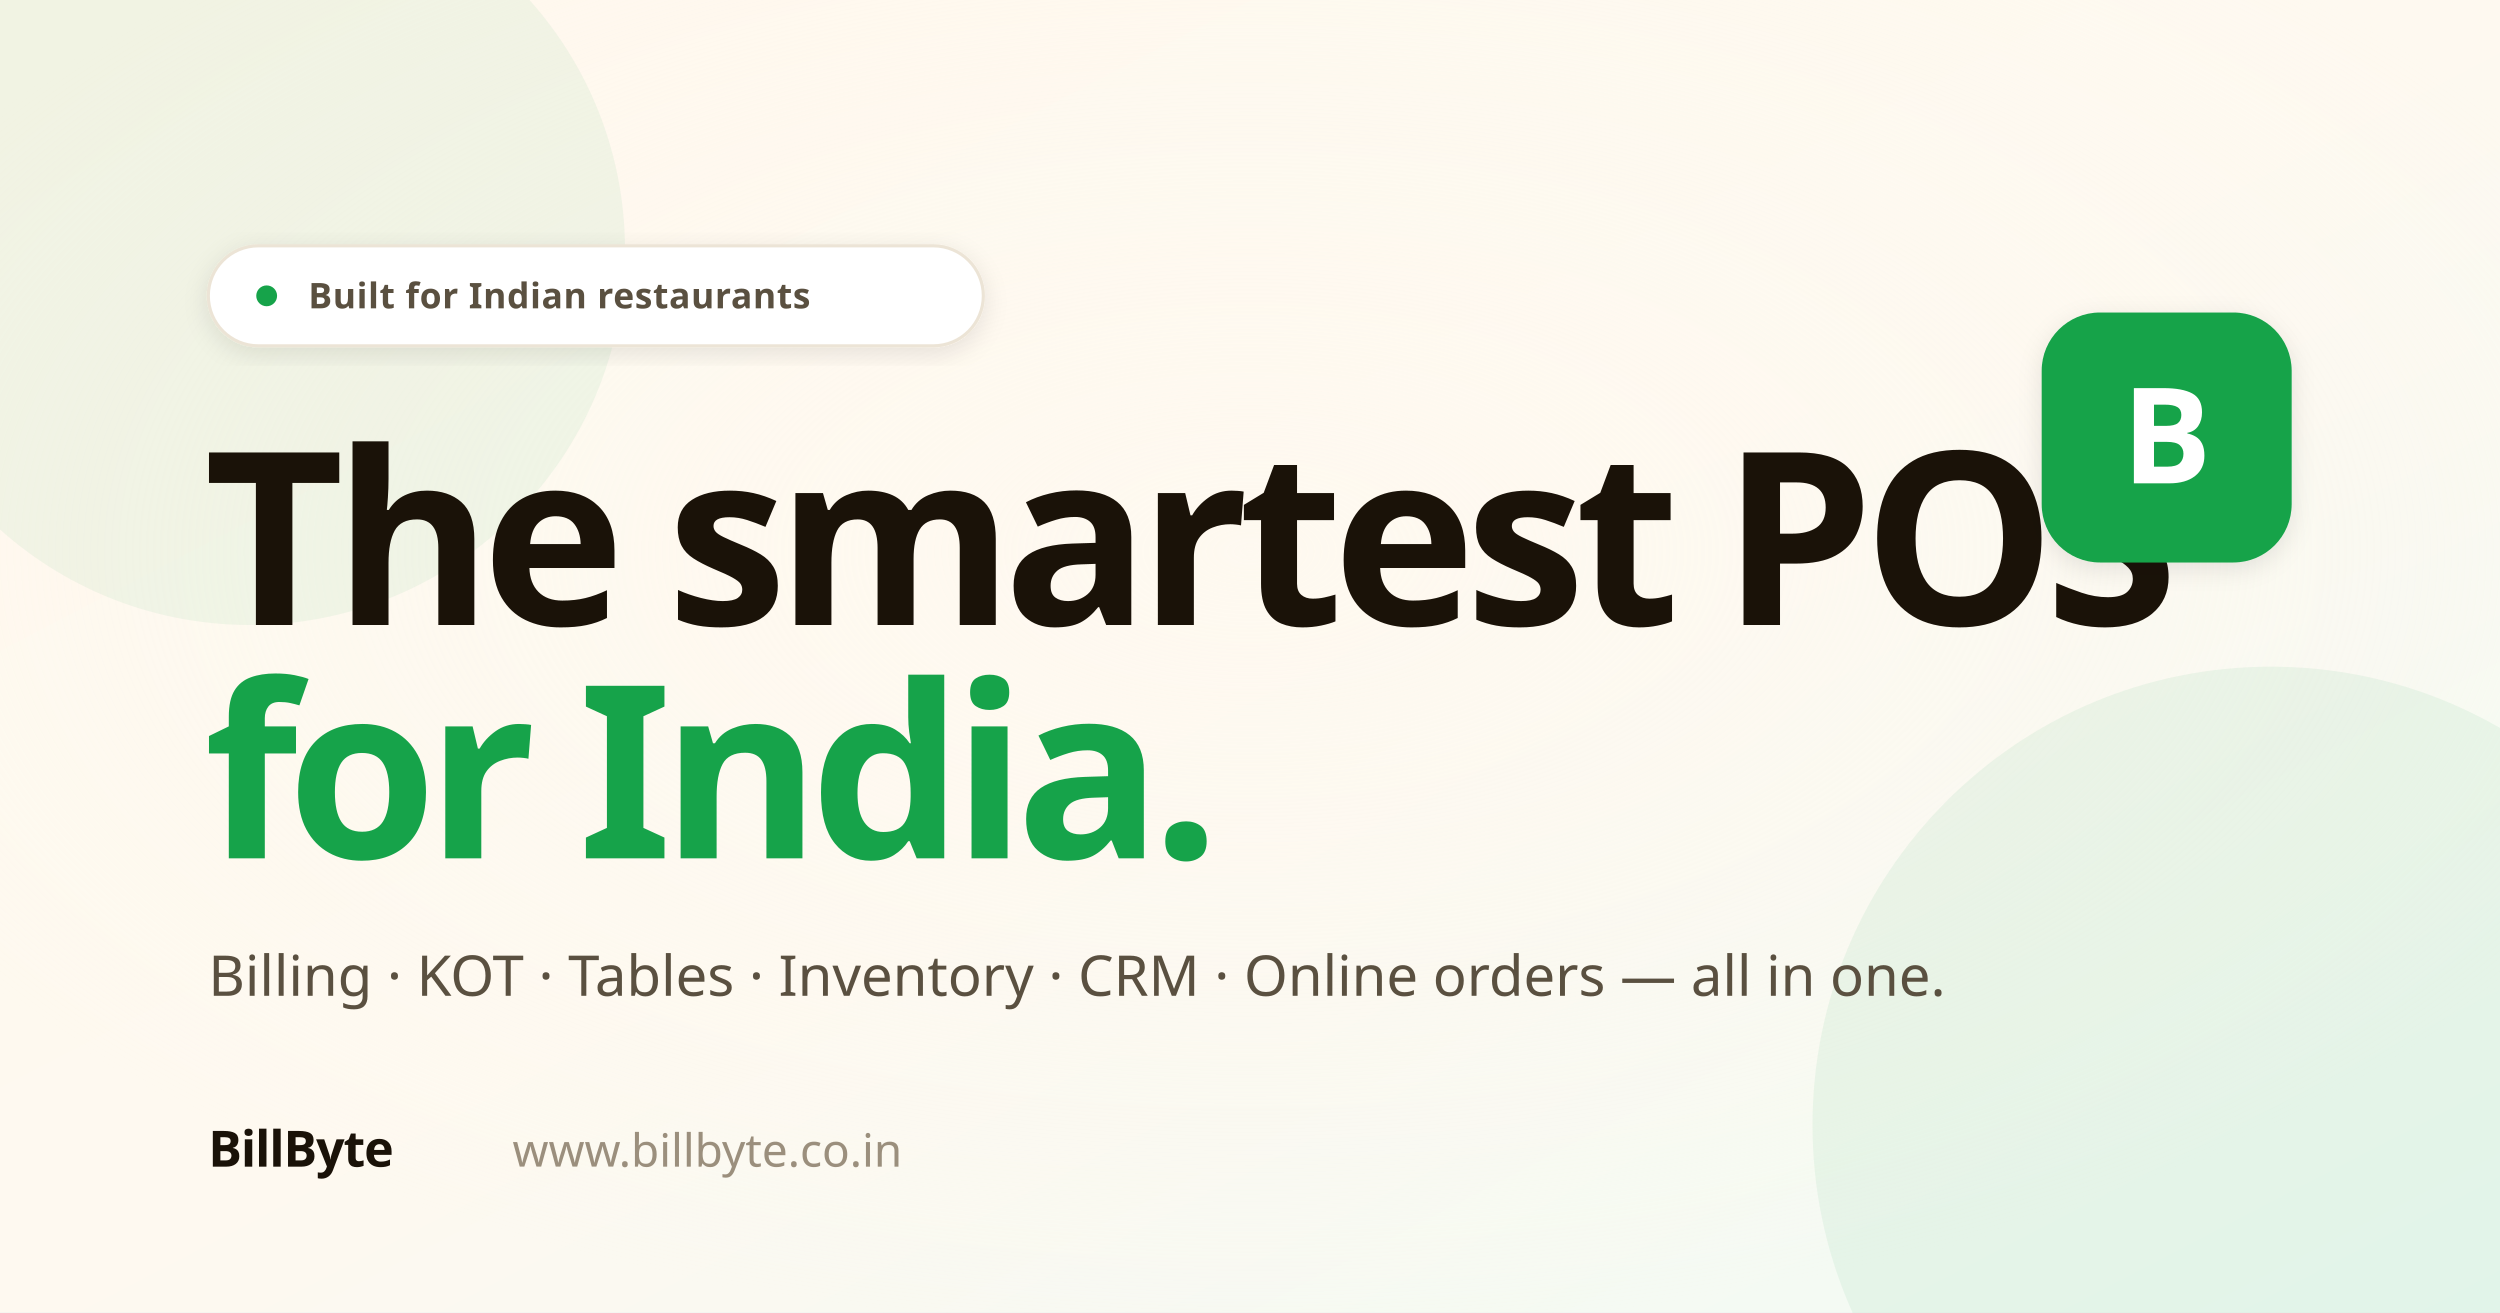
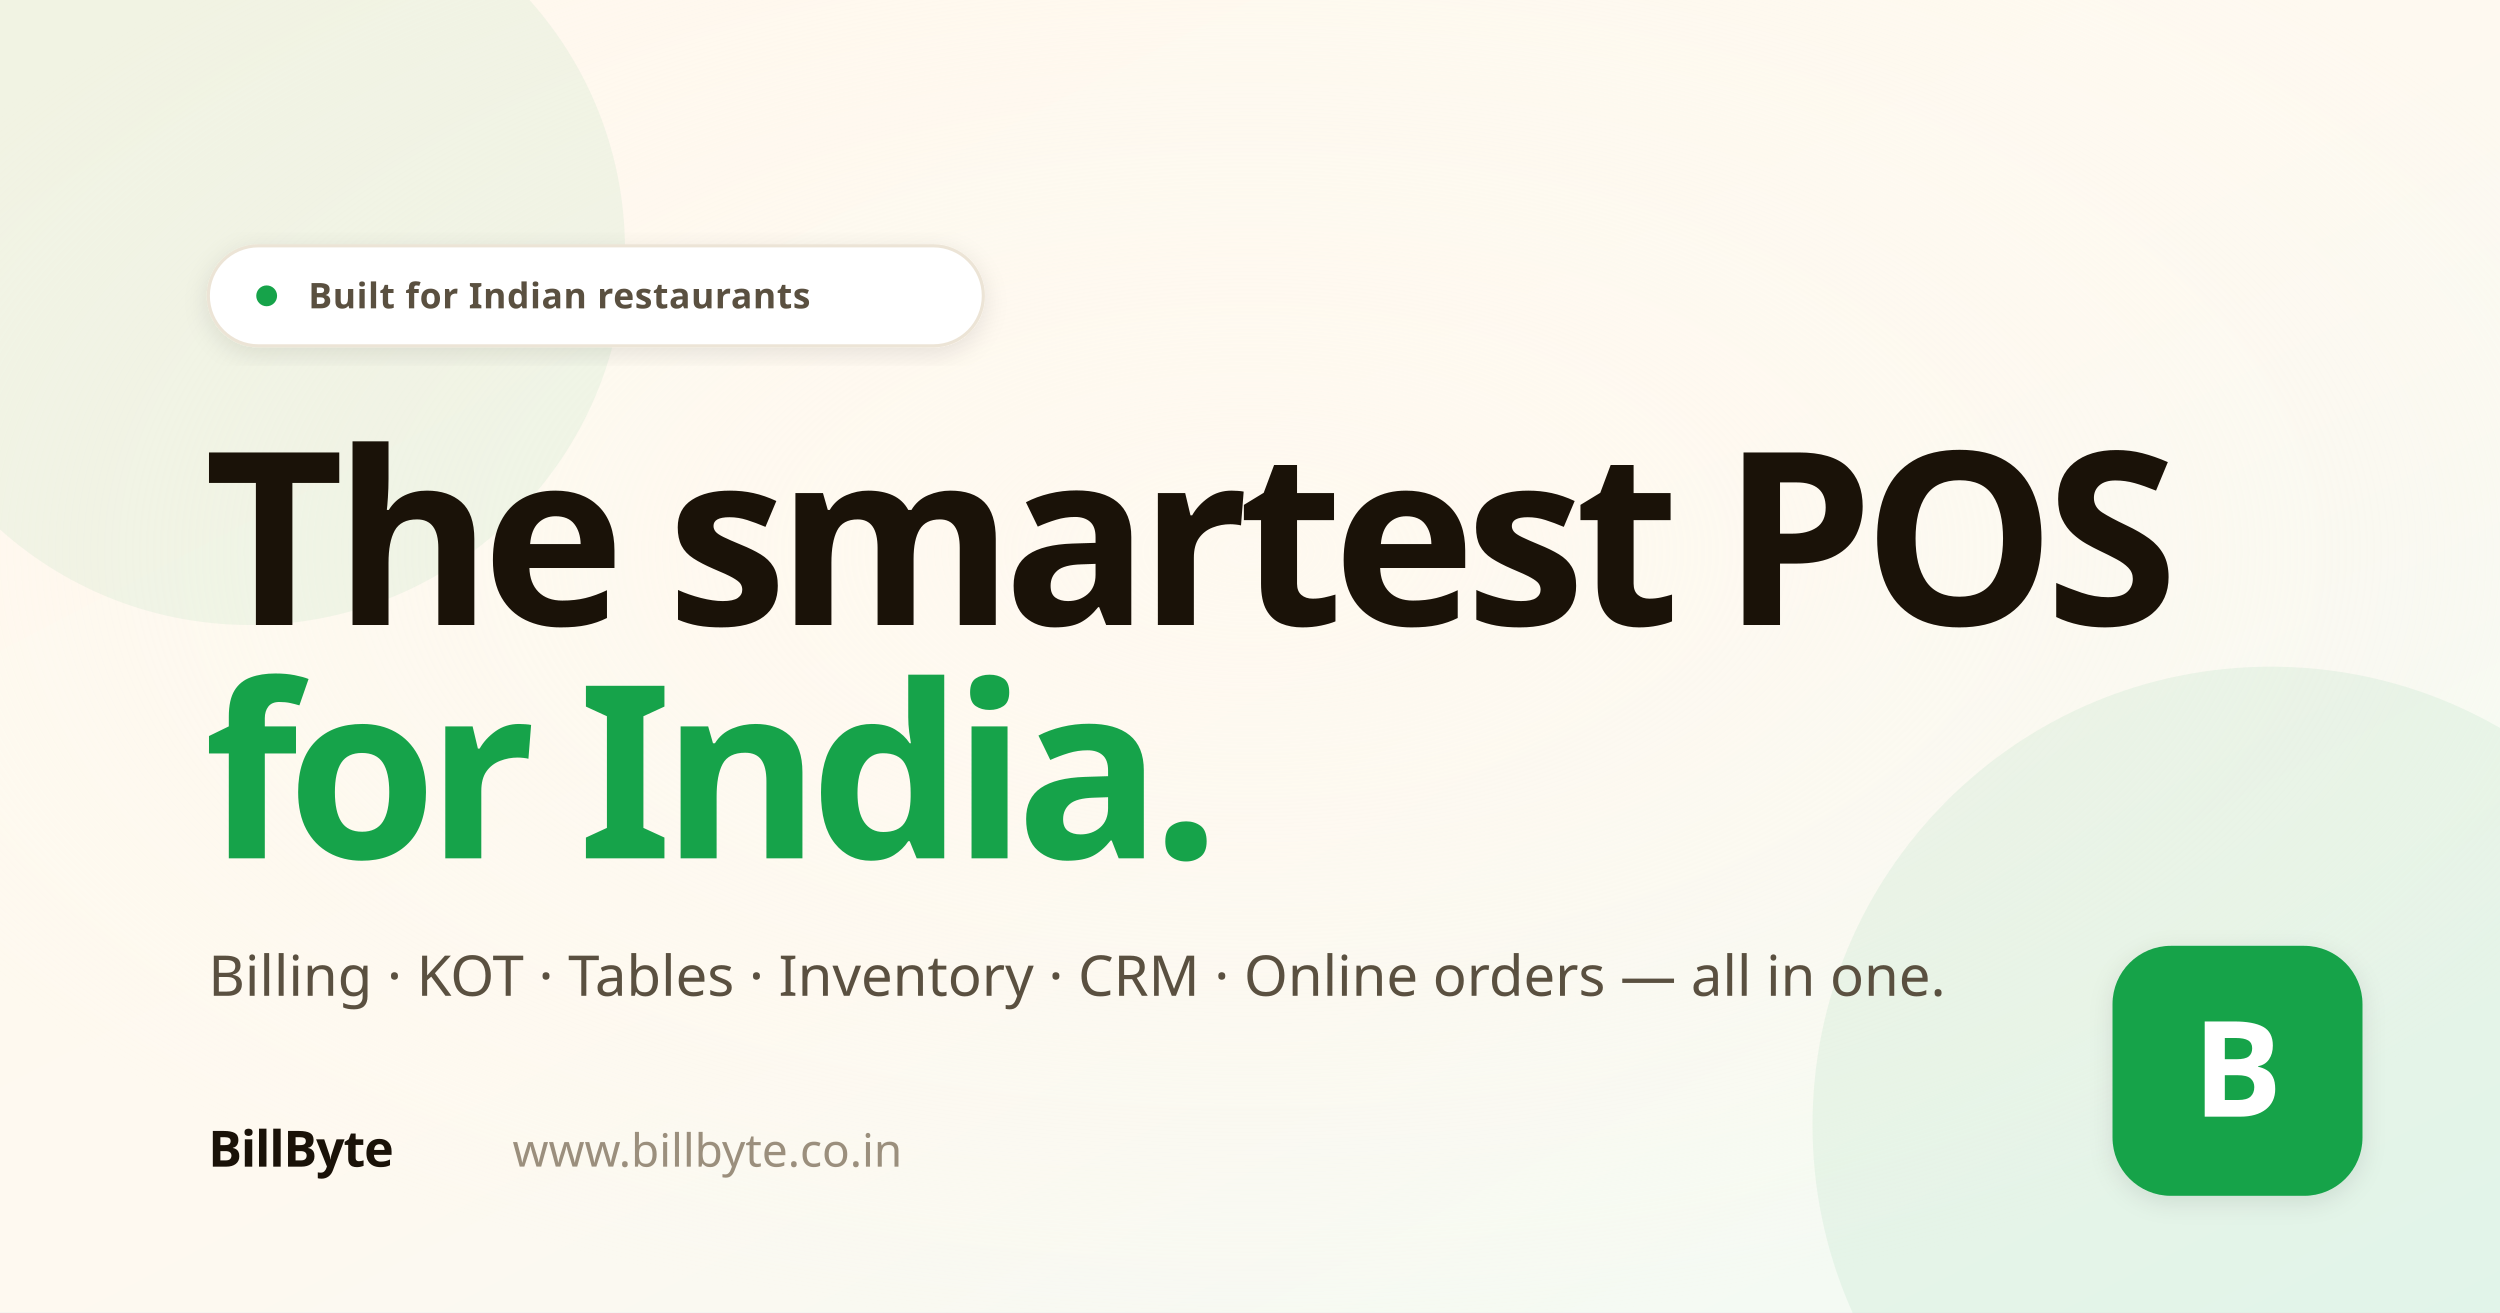
<svg xmlns="http://www.w3.org/2000/svg" width="1200" height="630" viewBox="0 0 1200 630" font-family="'Outfit','Plus Jakarta Sans','Segoe UI',system-ui,sans-serif">
  <defs>
    <linearGradient id="bg" x1="0" y1="0" x2="1" y2="1">
      <stop offset="0%" stop-color="#fff8ed" />
      <stop offset="50%" stop-color="#fef9f0" />
      <stop offset="100%" stop-color="#f0faf4" />
    </linearGradient>
    <radialGradient id="vignette" cx="50%" cy="42%" r="60%">
      <stop offset="0%" stop-color="#fef9f0" stop-opacity="0.85" />
      <stop offset="100%" stop-color="#fef9f0" stop-opacity="0" />
    </radialGradient>
    <filter id="soft" x="-20%" y="-20%" width="140%" height="140%">
      <feDropShadow dx="0" dy="3" stdDeviation="6" flood-color="#1a1208" flood-opacity="0.10" />
    </filter>
  </defs>
  <rect width="1200" height="630" fill="url(#bg)" />
  <rect width="1200" height="630" fill="url(#vignette)" />
  <circle cx="120" cy="120" r="180" fill="#16a34a" opacity="0.06" />
  <circle cx="1090" cy="540" r="220" fill="#16a34a" opacity="0.07" />
  <g filter="url(#soft)">
    <rect x="100" y="118" width="372" height="48" rx="24" fill="#ffffff" stroke="#ece4d6" stroke-width="1.5" />
  </g>
  <circle cx="128" cy="142" r="5" fill="#16a34a" />
  <text x="148" y="148" font-size="17" font-weight="600" fill="#5a5040" letter-spacing="0.3">Built for Indian restaurants</text>
  <text x="98" y="300" font-size="116" font-weight="900" fill="#1a1208" letter-spacing="-5">The smartest POS</text>
  <text x="98" y="412" font-size="116" font-weight="900" fill="#16a34a" letter-spacing="-5">for India.</text>
  <text x="100" y="478" font-size="27" font-weight="400" fill="#5a5040">Billing · KOT · Tables · Inventory · CRM · Online orders — all in one.</text>
  <text x="100" y="560" font-size="24" font-weight="800" fill="#1a1208" letter-spacing="-0.5">BillByte</text>
  <text x="246" y="560" font-size="22" font-weight="500" fill="#9b8f7d">www.billbyte.co.in</text>
  <g filter="url(#soft)">
-     <rect x="980" y="150" width="120" height="120" rx="28" fill="#16a34a" />
+     <rect x="1014" y="454" width="120" height="120" rx="28" fill="#16a34a" />
  </g>
-   <text x="1040" y="232" font-size="64" font-weight="900" fill="#ffffff" text-anchor="middle">B</text>
+   <text x="1074" y="536" font-size="64" font-weight="900" fill="#ffffff" text-anchor="middle">B</text>
</svg>
